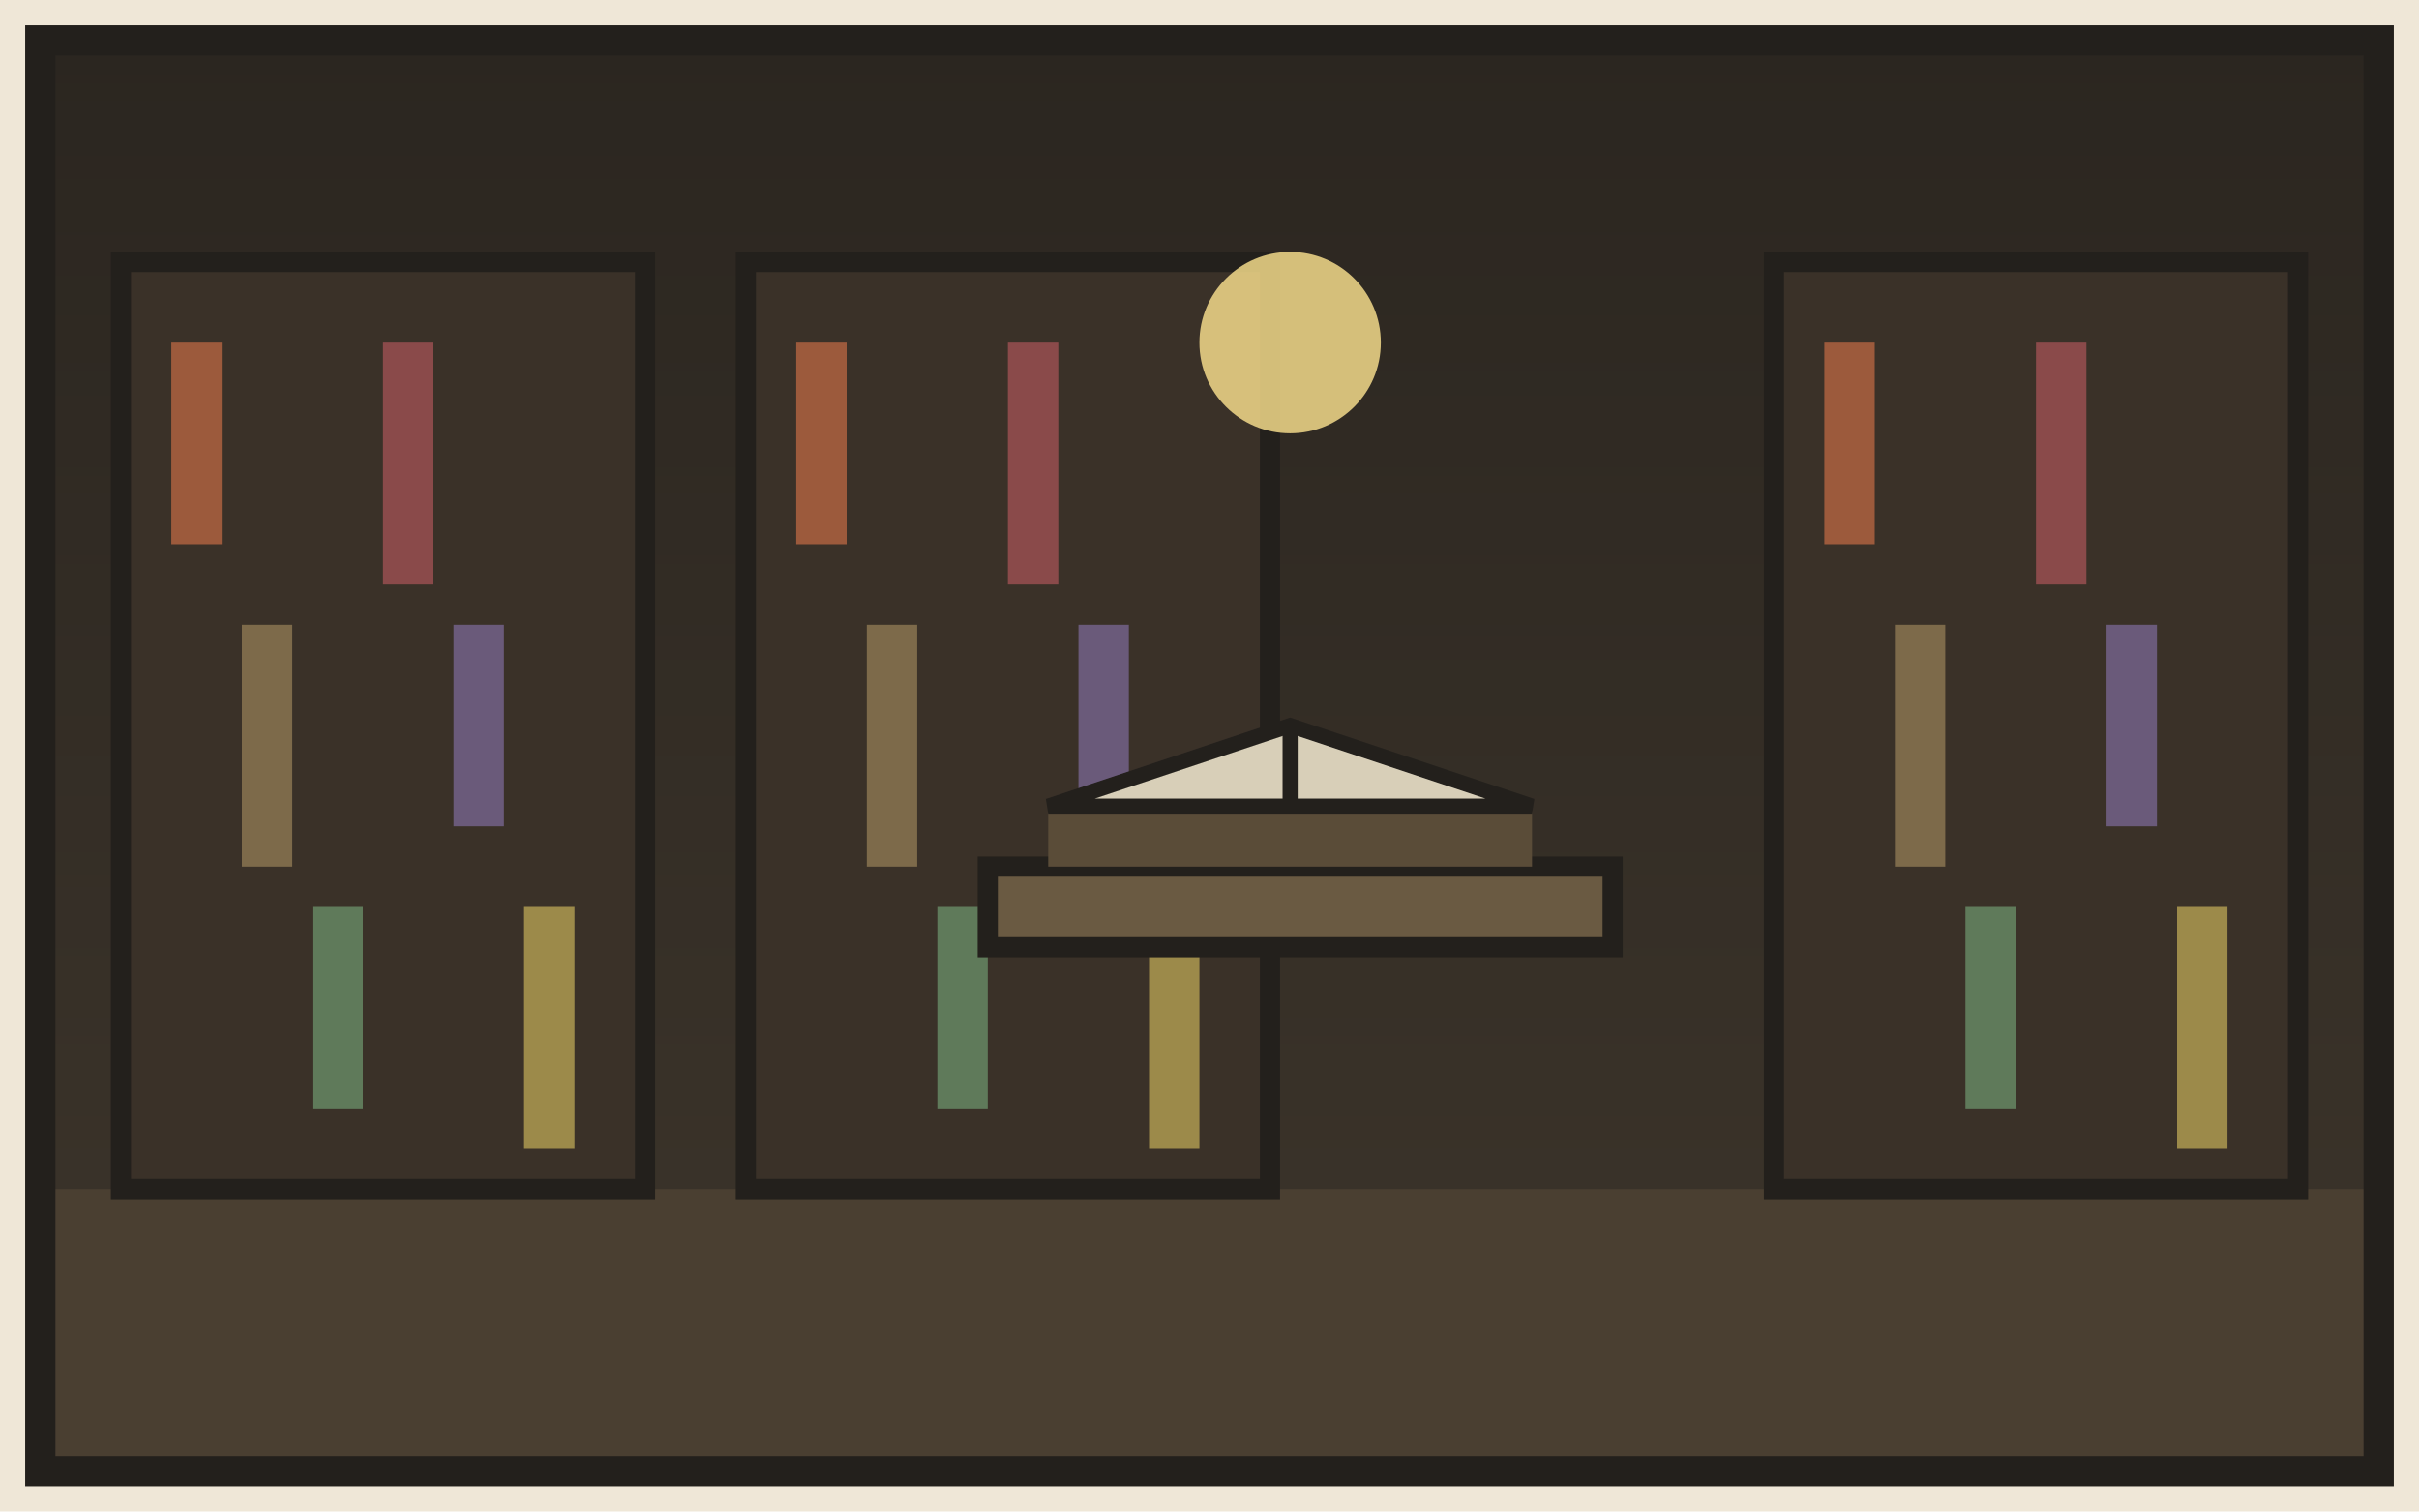
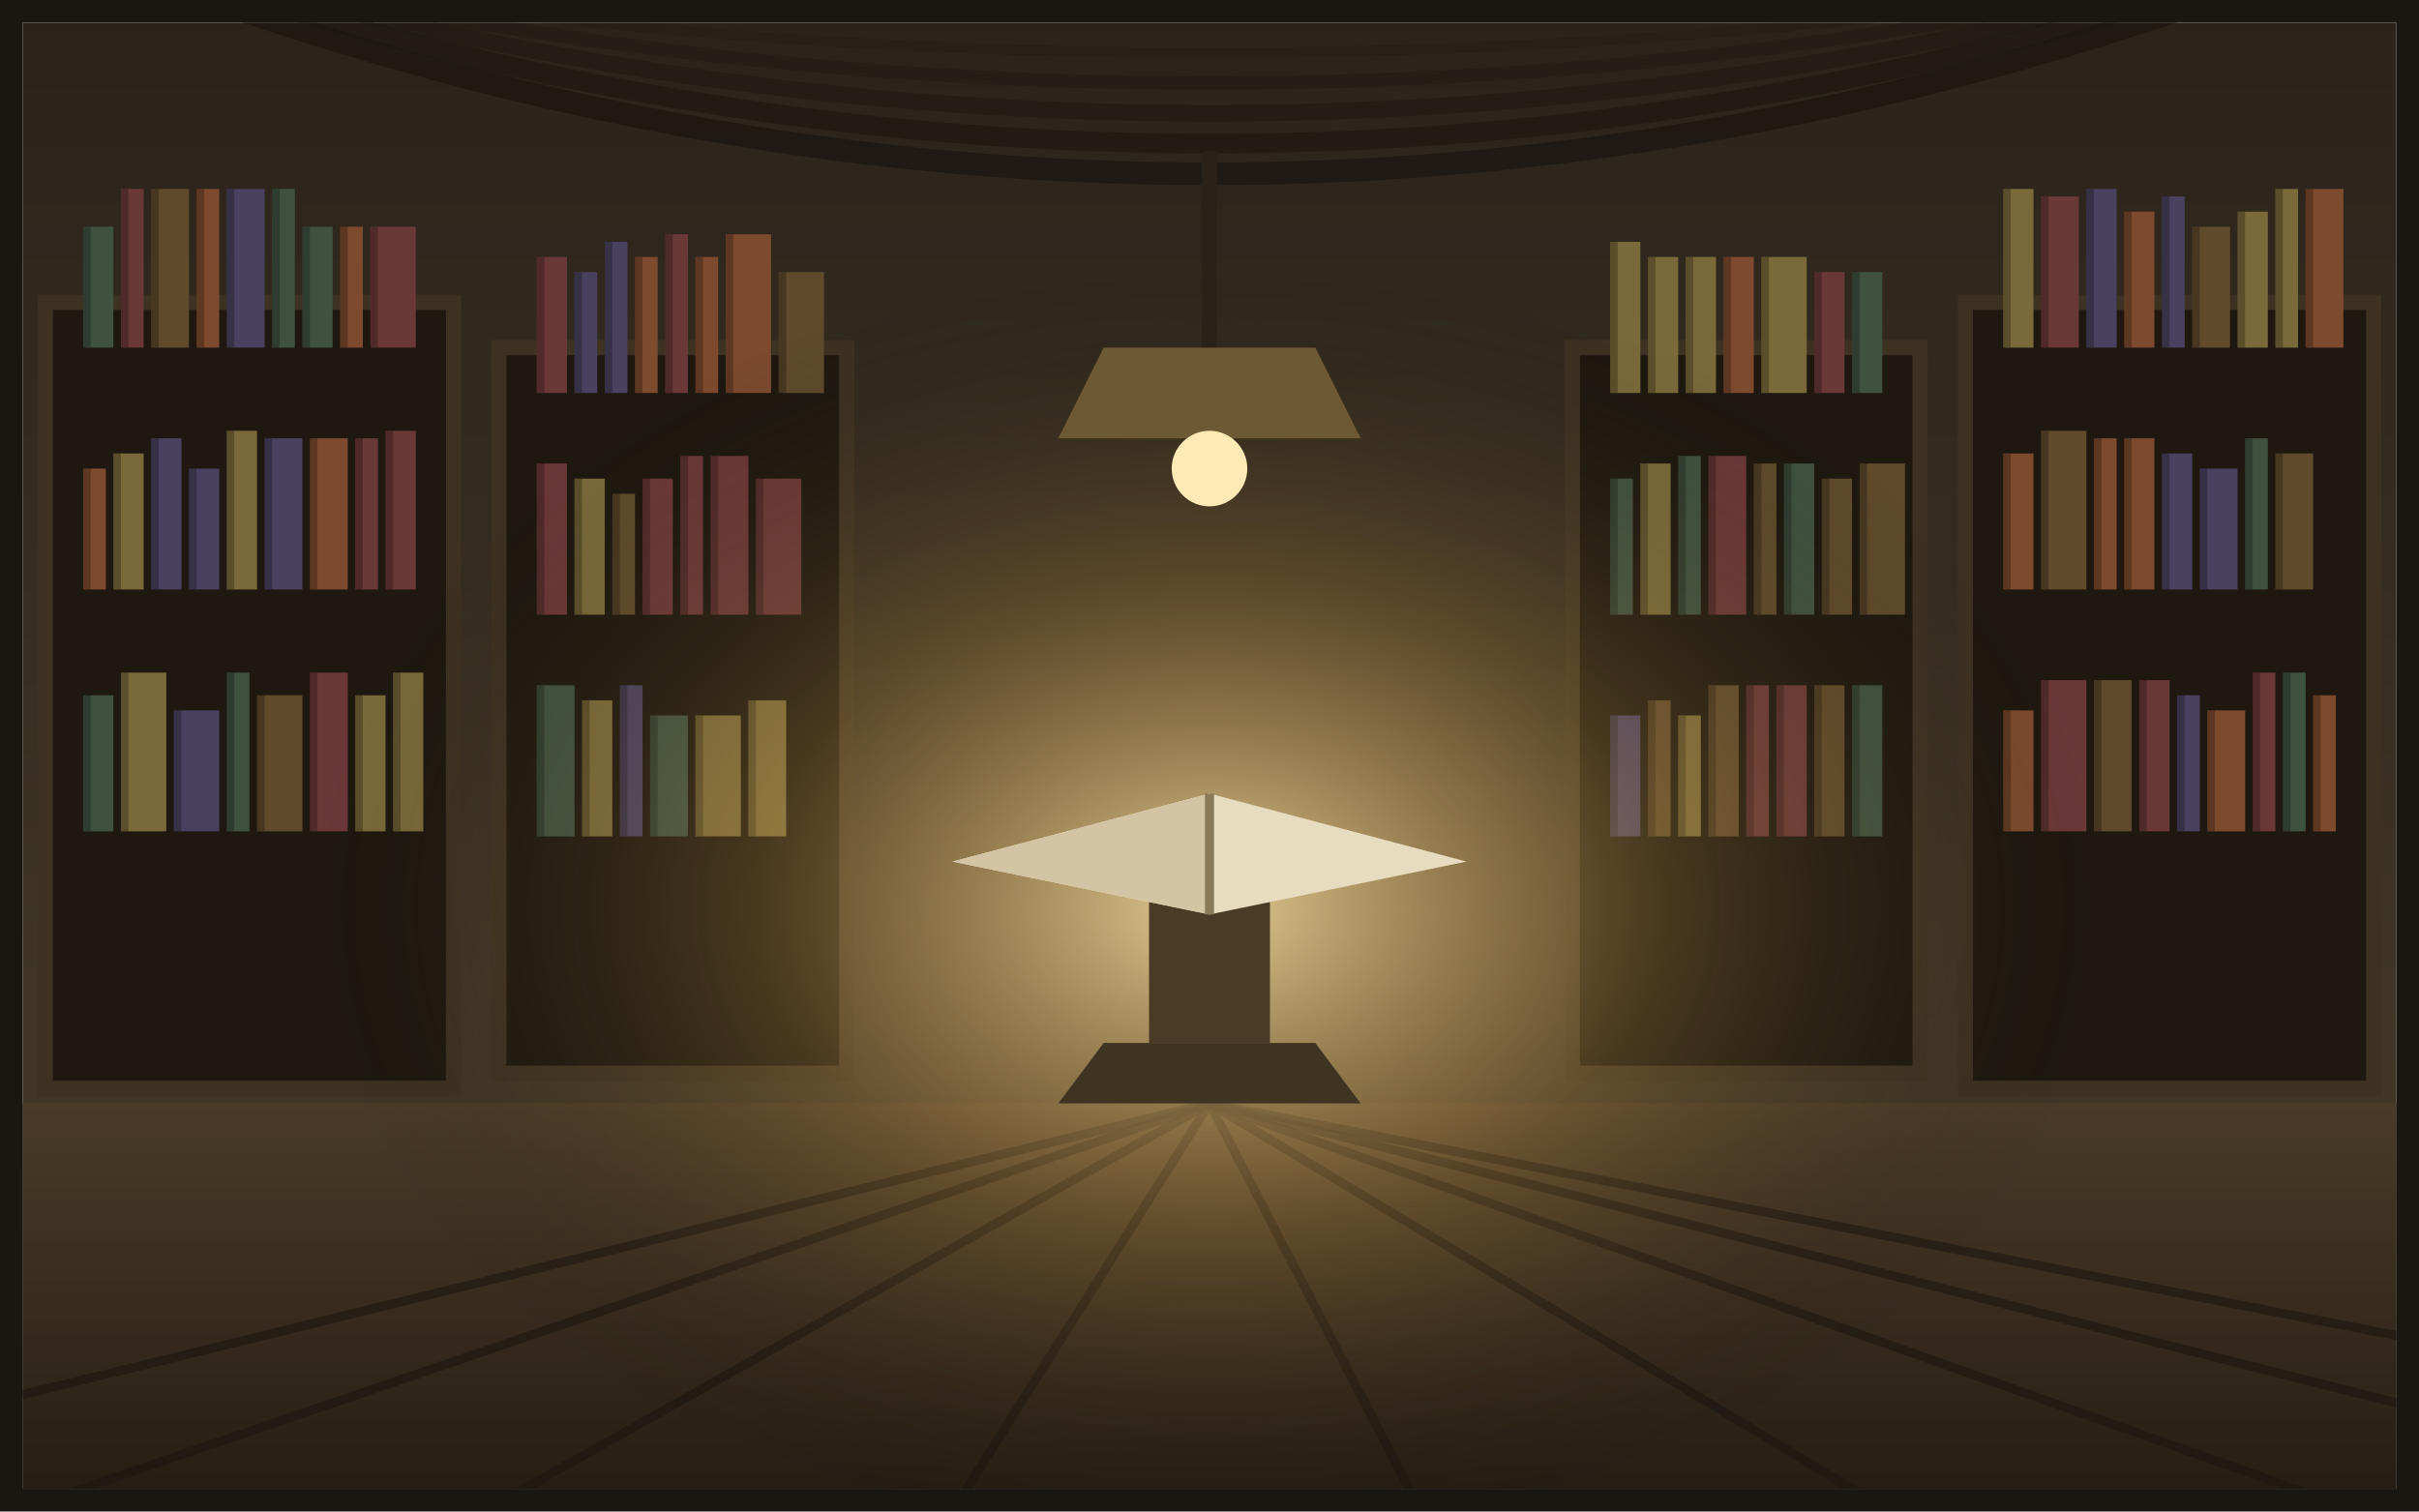
- <svg xmlns="http://www.w3.org/2000/svg" viewBox="0 0 240 150" width="240" height="150">
+ <svg xmlns="http://www.w3.org/2000/svg" viewBox="0 0 320 200" width="320" height="200">
  <defs>
-     <linearGradient id="s" x1="0" y1="0" x2="0" y2="1">
-       <stop offset="0" stop-color="#2b2620" />
-       <stop offset="1" stop-color="#3d352b" />
+     <clipPath id="f">
+       <rect x="3" y="3" width="314" height="194" />
+     </clipPath>
+     <linearGradient id="wall" x1="0" y1="0" x2="0" y2="1">
+       <stop offset="0" stop-color="#2a231a" />
+       <stop offset="1" stop-color="#4a3d2b" />
    </linearGradient>
-     <clipPath id="f">
-       <rect x="4" y="4" width="232" height="142" />
-     </clipPath>
+     <radialGradient id="lamp" cx="0.5" cy="0.5" r="0.5">
+       <stop offset="0" stop-color="#ffe6a8" stop-opacity="0.85" />
+       <stop offset="0.5" stop-color="#c99a4a" stop-opacity="0.25" />
+       <stop offset="1" stop-color="#000" stop-opacity="0" />
+     </radialGradient>
+     <linearGradient id="floor" x1="0" y1="0" x2="0" y2="1">
+       <stop offset="0" stop-color="#4a3b28" />
+       <stop offset="1" stop-color="#241c13" />
+     </linearGradient>
  </defs>
-   <rect width="240" height="150" fill="#efe7d7" />
  <g clip-path="url(#f)">
-     <rect x="4" y="4" width="232" height="142" fill="url(#s)" />
-     <rect x="0" y="118" width="240" height="32" fill="#4a3f31" />
-     <rect x="12" y="26" width="52" height="92" fill="#3a3128" stroke="#23201c" stroke-width="2" />
-     <rect x="17" y="34" width="5" height="20" fill="#9c5a3c" />
-     <rect x="24" y="62" width="5" height="24" fill="#7d6a4a" />
-     <rect x="31" y="90" width="5" height="20" fill="#5f7a5a" />
-     <rect x="38" y="34" width="5" height="24" fill="#8a4a4a" />
-     <rect x="45" y="62" width="5" height="20" fill="#6a5a7a" />
-     <rect x="52" y="90" width="5" height="24" fill="#9c8a4a" />
-     <rect x="74" y="26" width="52" height="92" fill="#3a3128" stroke="#23201c" stroke-width="2" />
-     <rect x="79" y="34" width="5" height="20" fill="#9c5a3c" />
-     <rect x="86" y="62" width="5" height="24" fill="#7d6a4a" />
-     <rect x="93" y="90" width="5" height="20" fill="#5f7a5a" />
-     <rect x="100" y="34" width="5" height="24" fill="#8a4a4a" />
-     <rect x="107" y="62" width="5" height="20" fill="#6a5a7a" />
-     <rect x="114" y="90" width="5" height="24" fill="#9c8a4a" />
-     <rect x="176" y="26" width="52" height="92" fill="#3a3128" stroke="#23201c" stroke-width="2" />
-     <rect x="181" y="34" width="5" height="20" fill="#9c5a3c" />
-     <rect x="188" y="62" width="5" height="24" fill="#7d6a4a" />
-     <rect x="195" y="90" width="5" height="20" fill="#5f7a5a" />
-     <rect x="202" y="34" width="5" height="24" fill="#8a4a4a" />
-     <rect x="209" y="62" width="5" height="20" fill="#6a5a7a" />
-     <rect x="216" y="90" width="5" height="24" fill="#9c8a4a" />
-     <rect x="98" y="86" width="62" height="8" fill="#6a5a42" stroke="#23201c" stroke-width="2" />
-     <path d="M104 86 v-6 h48 v6 z" fill="#5a4c38" />
-     <path d="M104 80 l24 -8 l24 8 z" fill="#d8cfb8" stroke="#23201c" stroke-width="1.5" />
-     <path d="M128 72 v8" stroke="#23201c" stroke-width="1.5" />
-     <circle cx="128" cy="34" r="9" fill="#f2d98a" opacity="0.85" />
+     <rect width="320" height="200" fill="url(#wall)" />
+     <path d="M28 0 q132 46 264 0" fill="none" stroke="#1c1710" stroke-width="3.0" opacity="0.80" />
+     <path d="M34 0 q126 38 252 0" fill="none" stroke="#1c1710" stroke-width="2.6" opacity="0.67" />
+     <path d="M40 0 q120 30 240 0" fill="none" stroke="#1c1710" stroke-width="2.2" opacity="0.54" />
+     <path d="M46 0 q114 22 228 0" fill="none" stroke="#1c1710" stroke-width="1.8" opacity="0.41" />
+     <path d="M52 0 q108 14 216 0" fill="none" stroke="#1c1710" stroke-width="1.4" opacity="0.28" />
+     <path d="M0 146 h320 v54 h-320 z" fill="url(#floor)" />
+     <path d="M160 146 L-60 200" stroke="#1c1610" stroke-width="1.2" opacity="0.6" />
+     <path d="M160 146 L2 200" stroke="#1c1610" stroke-width="1.2" opacity="0.6" />
+     <path d="M160 146 L64 200" stroke="#1c1610" stroke-width="1.2" opacity="0.6" />
+     <path d="M160 146 L126 200" stroke="#1c1610" stroke-width="1.2" opacity="0.6" />
+     <path d="M160 146 L188 200" stroke="#1c1610" stroke-width="1.2" opacity="0.6" />
+     <path d="M160 146 L250 200" stroke="#1c1610" stroke-width="1.2" opacity="0.6" />
+     <path d="M160 146 L312 200" stroke="#1c1610" stroke-width="1.2" opacity="0.6" />
+     <path d="M160 146 L374 200" stroke="#1c1610" stroke-width="1.2" opacity="0.6" />
+     <path d="M160 146 L436 200" stroke="#1c1610" stroke-width="1.2" opacity="0.6" />
+     <g>
+       <rect x="6" y="40" width="54" height="104" fill="#1e1810" />
+       <rect x="6" y="40" width="54" height="104" fill="none" stroke="#3d3222" stroke-width="2" />
+       <rect x="11" y="30.0" width="4" height="16" fill="#3f5240" />
+       <rect x="11" y="30.0" width="1" height="16" fill="#000" opacity="0.25" />
+       <rect x="16" y="25.0" width="3" height="21" fill="#6b3838" />
+       <rect x="16" y="25.0" width="1" height="21" fill="#000" opacity="0.25" />
+       <rect x="20" y="25.0" width="5" height="21" fill="#5f4a2c" />
+       <rect x="20" y="25.0" width="1" height="21" fill="#000" opacity="0.25" />
+       <rect x="26" y="25.0" width="3" height="21" fill="#7d4a2e" />
+       <rect x="26" y="25.0" width="1" height="21" fill="#000" opacity="0.25" />
+       <rect x="30" y="25.0" width="5" height="21" fill="#4a4160" />
+       <rect x="30" y="25.0" width="1" height="21" fill="#000" opacity="0.25" />
+       <rect x="36" y="25.0" width="3" height="21" fill="#3f5240" />
+       <rect x="36" y="25.0" width="1" height="21" fill="#000" opacity="0.25" />
+       <rect x="40" y="30.0" width="4" height="16" fill="#3f5240" />
+       <rect x="40" y="30.0" width="1" height="16" fill="#000" opacity="0.25" />
+       <rect x="45" y="30.0" width="3" height="16" fill="#7d4a2e" />
+       <rect x="45" y="30.0" width="1" height="16" fill="#000" opacity="0.25" />
+       <rect x="49" y="30.0" width="6" height="16" fill="#6b3838" />
+       <rect x="49" y="30.0" width="1" height="16" fill="#000" opacity="0.25" />
+       <rect x="11" y="62.0" width="3" height="16" fill="#7d4a2e" />
+       <rect x="11" y="62.0" width="1" height="16" fill="#000" opacity="0.25" />
+       <rect x="15" y="60.0" width="4" height="18" fill="#7a6a3a" />
+       <rect x="15" y="60.0" width="1" height="18" fill="#000" opacity="0.25" />
+       <rect x="20" y="58.0" width="4" height="20" fill="#4a4160" />
+       <rect x="20" y="58.0" width="1" height="20" fill="#000" opacity="0.25" />
+       <rect x="25" y="62.0" width="4" height="16" fill="#4a4160" />
+       <rect x="25" y="62.0" width="1" height="16" fill="#000" opacity="0.25" />
+       <rect x="30" y="57.0" width="4" height="21" fill="#7a6a3a" />
+       <rect x="30" y="57.0" width="1" height="21" fill="#000" opacity="0.25" />
+       <rect x="35" y="58.0" width="5" height="20" fill="#4a4160" />
+       <rect x="35" y="58.0" width="1" height="20" fill="#000" opacity="0.25" />
+       <rect x="41" y="58.0" width="5" height="20" fill="#7d4a2e" />
+       <rect x="41" y="58.0" width="1" height="20" fill="#000" opacity="0.25" />
+       <rect x="47" y="58.0" width="3" height="20" fill="#6b3838" />
+       <rect x="47" y="58.0" width="1" height="20" fill="#000" opacity="0.25" />
+       <rect x="51" y="57.0" width="4" height="21" fill="#6b3838" />
+       <rect x="51" y="57.0" width="1" height="21" fill="#000" opacity="0.25" />
+       <rect x="11" y="92.0" width="4" height="18" fill="#3f5240" />
+       <rect x="11" y="92.0" width="1" height="18" fill="#000" opacity="0.25" />
+       <rect x="16" y="89.0" width="6" height="21" fill="#7a6a3a" />
+       <rect x="16" y="89.0" width="1" height="21" fill="#000" opacity="0.25" />
+       <rect x="23" y="94.0" width="6" height="16" fill="#4a4160" />
+       <rect x="23" y="94.0" width="1" height="16" fill="#000" opacity="0.25" />
+       <rect x="30" y="89.0" width="3" height="21" fill="#3f5240" />
+       <rect x="30" y="89.0" width="1" height="21" fill="#000" opacity="0.25" />
+       <rect x="34" y="92.0" width="6" height="18" fill="#5f4a2c" />
+       <rect x="34" y="92.0" width="1" height="18" fill="#000" opacity="0.25" />
+       <rect x="41" y="89.0" width="5" height="21" fill="#6b3838" />
+       <rect x="41" y="89.0" width="1" height="21" fill="#000" opacity="0.25" />
+       <rect x="47" y="92.0" width="4" height="18" fill="#7a6a3a" />
+       <rect x="47" y="92.0" width="1" height="18" fill="#000" opacity="0.25" />
+       <rect x="52" y="89.0" width="4" height="21" fill="#7a6a3a" />
+       <rect x="52" y="89.0" width="1" height="21" fill="#000" opacity="0.25" />
+     </g>
+     <g>
+       <rect x="66" y="46" width="46" height="96" fill="#1e1810" />
+       <rect x="66" y="46" width="46" height="96" fill="none" stroke="#3d3222" stroke-width="2" />
+       <rect x="71" y="34.0" width="4" height="18" fill="#6b3838" />
+       <rect x="71" y="34.0" width="1" height="18" fill="#000" opacity="0.25" />
+       <rect x="76" y="36.0" width="3" height="16" fill="#4a4160" />
+       <rect x="76" y="36.0" width="1" height="16" fill="#000" opacity="0.25" />
+       <rect x="80" y="32.0" width="3" height="20" fill="#4a4160" />
+       <rect x="80" y="32.0" width="1" height="20" fill="#000" opacity="0.25" />
+       <rect x="84" y="34.0" width="3" height="18" fill="#7d4a2e" />
+       <rect x="84" y="34.0" width="1" height="18" fill="#000" opacity="0.25" />
+       <rect x="88" y="31.0" width="3" height="21" fill="#6b3838" />
+       <rect x="88" y="31.0" width="1" height="21" fill="#000" opacity="0.25" />
+       <rect x="92" y="34.0" width="3" height="18" fill="#7d4a2e" />
+       <rect x="92" y="34.0" width="1" height="18" fill="#000" opacity="0.25" />
+       <rect x="96" y="31.0" width="6" height="21" fill="#7d4a2e" />
+       <rect x="96" y="31.0" width="1" height="21" fill="#000" opacity="0.25" />
+       <rect x="103" y="36.0" width="6" height="16" fill="#5f4a2c" />
+       <rect x="103" y="36.0" width="1" height="16" fill="#000" opacity="0.25" />
+       <rect x="71" y="61.333" width="4" height="20" fill="#6b3838" />
+       <rect x="71" y="61.333" width="1" height="20" fill="#000" opacity="0.25" />
+       <rect x="76" y="63.333" width="4" height="18" fill="#7a6a3a" />
+       <rect x="76" y="63.333" width="1" height="18" fill="#000" opacity="0.25" />
+       <rect x="81" y="65.333" width="3" height="16" fill="#5f4a2c" />
+       <rect x="81" y="65.333" width="1" height="16" fill="#000" opacity="0.25" />
+       <rect x="85" y="63.333" width="4" height="18" fill="#6b3838" />
+       <rect x="85" y="63.333" width="1" height="18" fill="#000" opacity="0.25" />
+       <rect x="90" y="60.333" width="3" height="21" fill="#6b3838" />
+       <rect x="90" y="60.333" width="1" height="21" fill="#000" opacity="0.25" />
+       <rect x="94" y="60.333" width="5" height="21" fill="#6b3838" />
+       <rect x="94" y="60.333" width="1" height="21" fill="#000" opacity="0.25" />
+       <rect x="100" y="63.333" width="6" height="18" fill="#6b3838" />
+       <rect x="100" y="63.333" width="1" height="18" fill="#000" opacity="0.25" />
+       <rect x="71" y="90.667" width="5" height="20" fill="#3f5240" />
+       <rect x="71" y="90.667" width="1" height="20" fill="#000" opacity="0.25" />
+       <rect x="77" y="92.667" width="4" height="18" fill="#7a6a3a" />
+       <rect x="77" y="92.667" width="1" height="18" fill="#000" opacity="0.25" />
+       <rect x="82" y="90.667" width="3" height="20" fill="#4a4160" />
+       <rect x="82" y="90.667" width="1" height="20" fill="#000" opacity="0.25" />
+       <rect x="86" y="94.667" width="5" height="16" fill="#3f5240" />
+       <rect x="86" y="94.667" width="1" height="16" fill="#000" opacity="0.25" />
+       <rect x="92" y="94.667" width="6" height="16" fill="#7a6a3a" />
+       <rect x="92" y="94.667" width="1" height="16" fill="#000" opacity="0.25" />
+       <rect x="99" y="92.667" width="5" height="18" fill="#7a6a3a" />
+       <rect x="99" y="92.667" width="1" height="18" fill="#000" opacity="0.25" />
+     </g>
+     <g>
+       <rect x="208" y="46" width="46" height="96" fill="#1e1810" />
+       <rect x="208" y="46" width="46" height="96" fill="none" stroke="#3d3222" stroke-width="2" />
+       <rect x="213" y="32.0" width="4" height="20" fill="#7a6a3a" />
+       <rect x="213" y="32.0" width="1" height="20" fill="#000" opacity="0.25" />
+       <rect x="218" y="34.0" width="4" height="18" fill="#7a6a3a" />
+       <rect x="218" y="34.0" width="1" height="18" fill="#000" opacity="0.25" />
+       <rect x="223" y="34.0" width="4" height="18" fill="#7a6a3a" />
+       <rect x="223" y="34.0" width="1" height="18" fill="#000" opacity="0.25" />
+       <rect x="228" y="34.0" width="4" height="18" fill="#7d4a2e" />
+       <rect x="228" y="34.0" width="1" height="18" fill="#000" opacity="0.25" />
+       <rect x="233" y="34.0" width="6" height="18" fill="#7a6a3a" />
+       <rect x="233" y="34.0" width="1" height="18" fill="#000" opacity="0.25" />
+       <rect x="240" y="36.0" width="4" height="16" fill="#6b3838" />
+       <rect x="240" y="36.0" width="1" height="16" fill="#000" opacity="0.25" />
+       <rect x="245" y="36.0" width="4" height="16" fill="#3f5240" />
+       <rect x="245" y="36.0" width="1" height="16" fill="#000" opacity="0.25" />
+       <rect x="213" y="63.333" width="3" height="18" fill="#3f5240" />
+       <rect x="213" y="63.333" width="1" height="18" fill="#000" opacity="0.25" />
+       <rect x="217" y="61.333" width="4" height="20" fill="#7a6a3a" />
+       <rect x="217" y="61.333" width="1" height="20" fill="#000" opacity="0.25" />
+       <rect x="222" y="60.333" width="3" height="21" fill="#3f5240" />
+       <rect x="222" y="60.333" width="1" height="21" fill="#000" opacity="0.25" />
+       <rect x="226" y="60.333" width="5" height="21" fill="#6b3838" />
+       <rect x="226" y="60.333" width="1" height="21" fill="#000" opacity="0.25" />
+       <rect x="232" y="61.333" width="3" height="20" fill="#5f4a2c" />
+       <rect x="232" y="61.333" width="1" height="20" fill="#000" opacity="0.25" />
+       <rect x="236" y="61.333" width="4" height="20" fill="#3f5240" />
+       <rect x="236" y="61.333" width="1" height="20" fill="#000" opacity="0.25" />
+       <rect x="241" y="63.333" width="4" height="18" fill="#5f4a2c" />
+       <rect x="241" y="63.333" width="1" height="18" fill="#000" opacity="0.25" />
+       <rect x="246" y="61.333" width="6" height="20" fill="#5f4a2c" />
+       <rect x="246" y="61.333" width="1" height="20" fill="#000" opacity="0.25" />
+       <rect x="213" y="94.667" width="4" height="16" fill="#4a4160" />
+       <rect x="213" y="94.667" width="1" height="16" fill="#000" opacity="0.25" />
+       <rect x="218" y="92.667" width="3" height="18" fill="#5f4a2c" />
+       <rect x="218" y="92.667" width="1" height="18" fill="#000" opacity="0.25" />
+       <rect x="222" y="94.667" width="3" height="16" fill="#7a6a3a" />
+       <rect x="222" y="94.667" width="1" height="16" fill="#000" opacity="0.25" />
+       <rect x="226" y="90.667" width="4" height="20" fill="#5f4a2c" />
+       <rect x="226" y="90.667" width="1" height="20" fill="#000" opacity="0.25" />
+       <rect x="231" y="90.667" width="3" height="20" fill="#6b3838" />
+       <rect x="231" y="90.667" width="1" height="20" fill="#000" opacity="0.25" />
+       <rect x="235" y="90.667" width="4" height="20" fill="#6b3838" />
+       <rect x="235" y="90.667" width="1" height="20" fill="#000" opacity="0.25" />
+       <rect x="240" y="90.667" width="4" height="20" fill="#5f4a2c" />
+       <rect x="240" y="90.667" width="1" height="20" fill="#000" opacity="0.25" />
+       <rect x="245" y="90.667" width="4" height="20" fill="#3f5240" />
+       <rect x="245" y="90.667" width="1" height="20" fill="#000" opacity="0.25" />
+     </g>
+     <g>
+       <rect x="260" y="40" width="54" height="104" fill="#1e1810" />
+       <rect x="260" y="40" width="54" height="104" fill="none" stroke="#3d3222" stroke-width="2" />
+       <rect x="265" y="25.0" width="4" height="21" fill="#7a6a3a" />
+       <rect x="265" y="25.0" width="1" height="21" fill="#000" opacity="0.25" />
+       <rect x="270" y="26.0" width="5" height="20" fill="#6b3838" />
+       <rect x="270" y="26.0" width="1" height="20" fill="#000" opacity="0.25" />
+       <rect x="276" y="25.0" width="4" height="21" fill="#4a4160" />
+       <rect x="276" y="25.0" width="1" height="21" fill="#000" opacity="0.25" />
+       <rect x="281" y="28.0" width="4" height="18" fill="#7d4a2e" />
+       <rect x="281" y="28.0" width="1" height="18" fill="#000" opacity="0.25" />
+       <rect x="286" y="26.0" width="3" height="20" fill="#4a4160" />
+       <rect x="286" y="26.0" width="1" height="20" fill="#000" opacity="0.25" />
+       <rect x="290" y="30.0" width="5" height="16" fill="#5f4a2c" />
+       <rect x="290" y="30.0" width="1" height="16" fill="#000" opacity="0.25" />
+       <rect x="296" y="28.0" width="4" height="18" fill="#7a6a3a" />
+       <rect x="296" y="28.0" width="1" height="18" fill="#000" opacity="0.25" />
+       <rect x="301" y="25.0" width="3" height="21" fill="#7a6a3a" />
+       <rect x="301" y="25.0" width="1" height="21" fill="#000" opacity="0.25" />
+       <rect x="305" y="25.0" width="5" height="21" fill="#7d4a2e" />
+       <rect x="305" y="25.0" width="1" height="21" fill="#000" opacity="0.25" />
+       <rect x="265" y="60.0" width="4" height="18" fill="#7d4a2e" />
+       <rect x="265" y="60.0" width="1" height="18" fill="#000" opacity="0.25" />
+       <rect x="270" y="57.0" width="6" height="21" fill="#5f4a2c" />
+       <rect x="270" y="57.0" width="1" height="21" fill="#000" opacity="0.25" />
+       <rect x="277" y="58.0" width="3" height="20" fill="#7d4a2e" />
+       <rect x="277" y="58.0" width="1" height="20" fill="#000" opacity="0.25" />
+       <rect x="281" y="58.0" width="4" height="20" fill="#7d4a2e" />
+       <rect x="281" y="58.0" width="1" height="20" fill="#000" opacity="0.25" />
+       <rect x="286" y="60.0" width="4" height="18" fill="#4a4160" />
+       <rect x="286" y="60.0" width="1" height="18" fill="#000" opacity="0.25" />
+       <rect x="291" y="62.0" width="5" height="16" fill="#4a4160" />
+       <rect x="291" y="62.0" width="1" height="16" fill="#000" opacity="0.25" />
+       <rect x="297" y="58.0" width="3" height="20" fill="#3f5240" />
+       <rect x="297" y="58.0" width="1" height="20" fill="#000" opacity="0.25" />
+       <rect x="301" y="60.0" width="5" height="18" fill="#5f4a2c" />
+       <rect x="301" y="60.0" width="1" height="18" fill="#000" opacity="0.25" />
+       <rect x="265" y="94.0" width="4" height="16" fill="#7d4a2e" />
+       <rect x="265" y="94.0" width="1" height="16" fill="#000" opacity="0.25" />
+       <rect x="270" y="90.0" width="6" height="20" fill="#6b3838" />
+       <rect x="270" y="90.0" width="1" height="20" fill="#000" opacity="0.25" />
+       <rect x="277" y="90.0" width="5" height="20" fill="#5f4a2c" />
+       <rect x="277" y="90.0" width="1" height="20" fill="#000" opacity="0.25" />
+       <rect x="283" y="90.0" width="4" height="20" fill="#6b3838" />
+       <rect x="283" y="90.0" width="1" height="20" fill="#000" opacity="0.25" />
+       <rect x="288" y="92.0" width="3" height="18" fill="#4a4160" />
+       <rect x="288" y="92.0" width="1" height="18" fill="#000" opacity="0.25" />
+       <rect x="292" y="94.0" width="5" height="16" fill="#7d4a2e" />
+       <rect x="292" y="94.0" width="1" height="16" fill="#000" opacity="0.25" />
+       <rect x="298" y="89.0" width="3" height="21" fill="#6b3838" />
+       <rect x="298" y="89.0" width="1" height="21" fill="#000" opacity="0.25" />
+       <rect x="302" y="89.0" width="3" height="21" fill="#3f5240" />
+       <rect x="302" y="89.0" width="1" height="21" fill="#000" opacity="0.25" />
+       <rect x="306" y="92.0" width="3" height="18" fill="#7d4a2e" />
+       <rect x="306" y="92.0" width="1" height="18" fill="#000" opacity="0.25" />
+     </g>
+     <ellipse cx="160" cy="120" rx="120" ry="86" fill="url(#lamp)" />
+     <path d="M160 20 v26" stroke="#2a2118" stroke-width="2" />
+     <path d="M146 46 h28 l6 12 h-40 z" fill="#6d5a34" />
+     <circle cx="160" cy="62" r="5" fill="#ffe9b4" />
+     <path d="M140 146 h40 l-6 -8 h-28 z" fill="#3f3322" />
+     <path d="M152 138 h16 v-24 h-16 z" fill="#4a3b26" />
+     <path d="M126 114 l34 -9 l34 9 l-34 7 z" fill="#e8dcc0" />
+     <path d="M126 114 l34 -9 v16 z" fill="#d3c5a4" />
+     <path d="M160 105 v16" stroke="#8a7a58" stroke-width="1.2" />
  </g>
-   <rect x="4" y="4" width="232" height="142" fill="none" stroke="#23201c" stroke-width="3" />
+   <rect x="1.5" y="1.5" width="317" height="197" fill="none" stroke="#1a1713" stroke-width="3" />
</svg>
